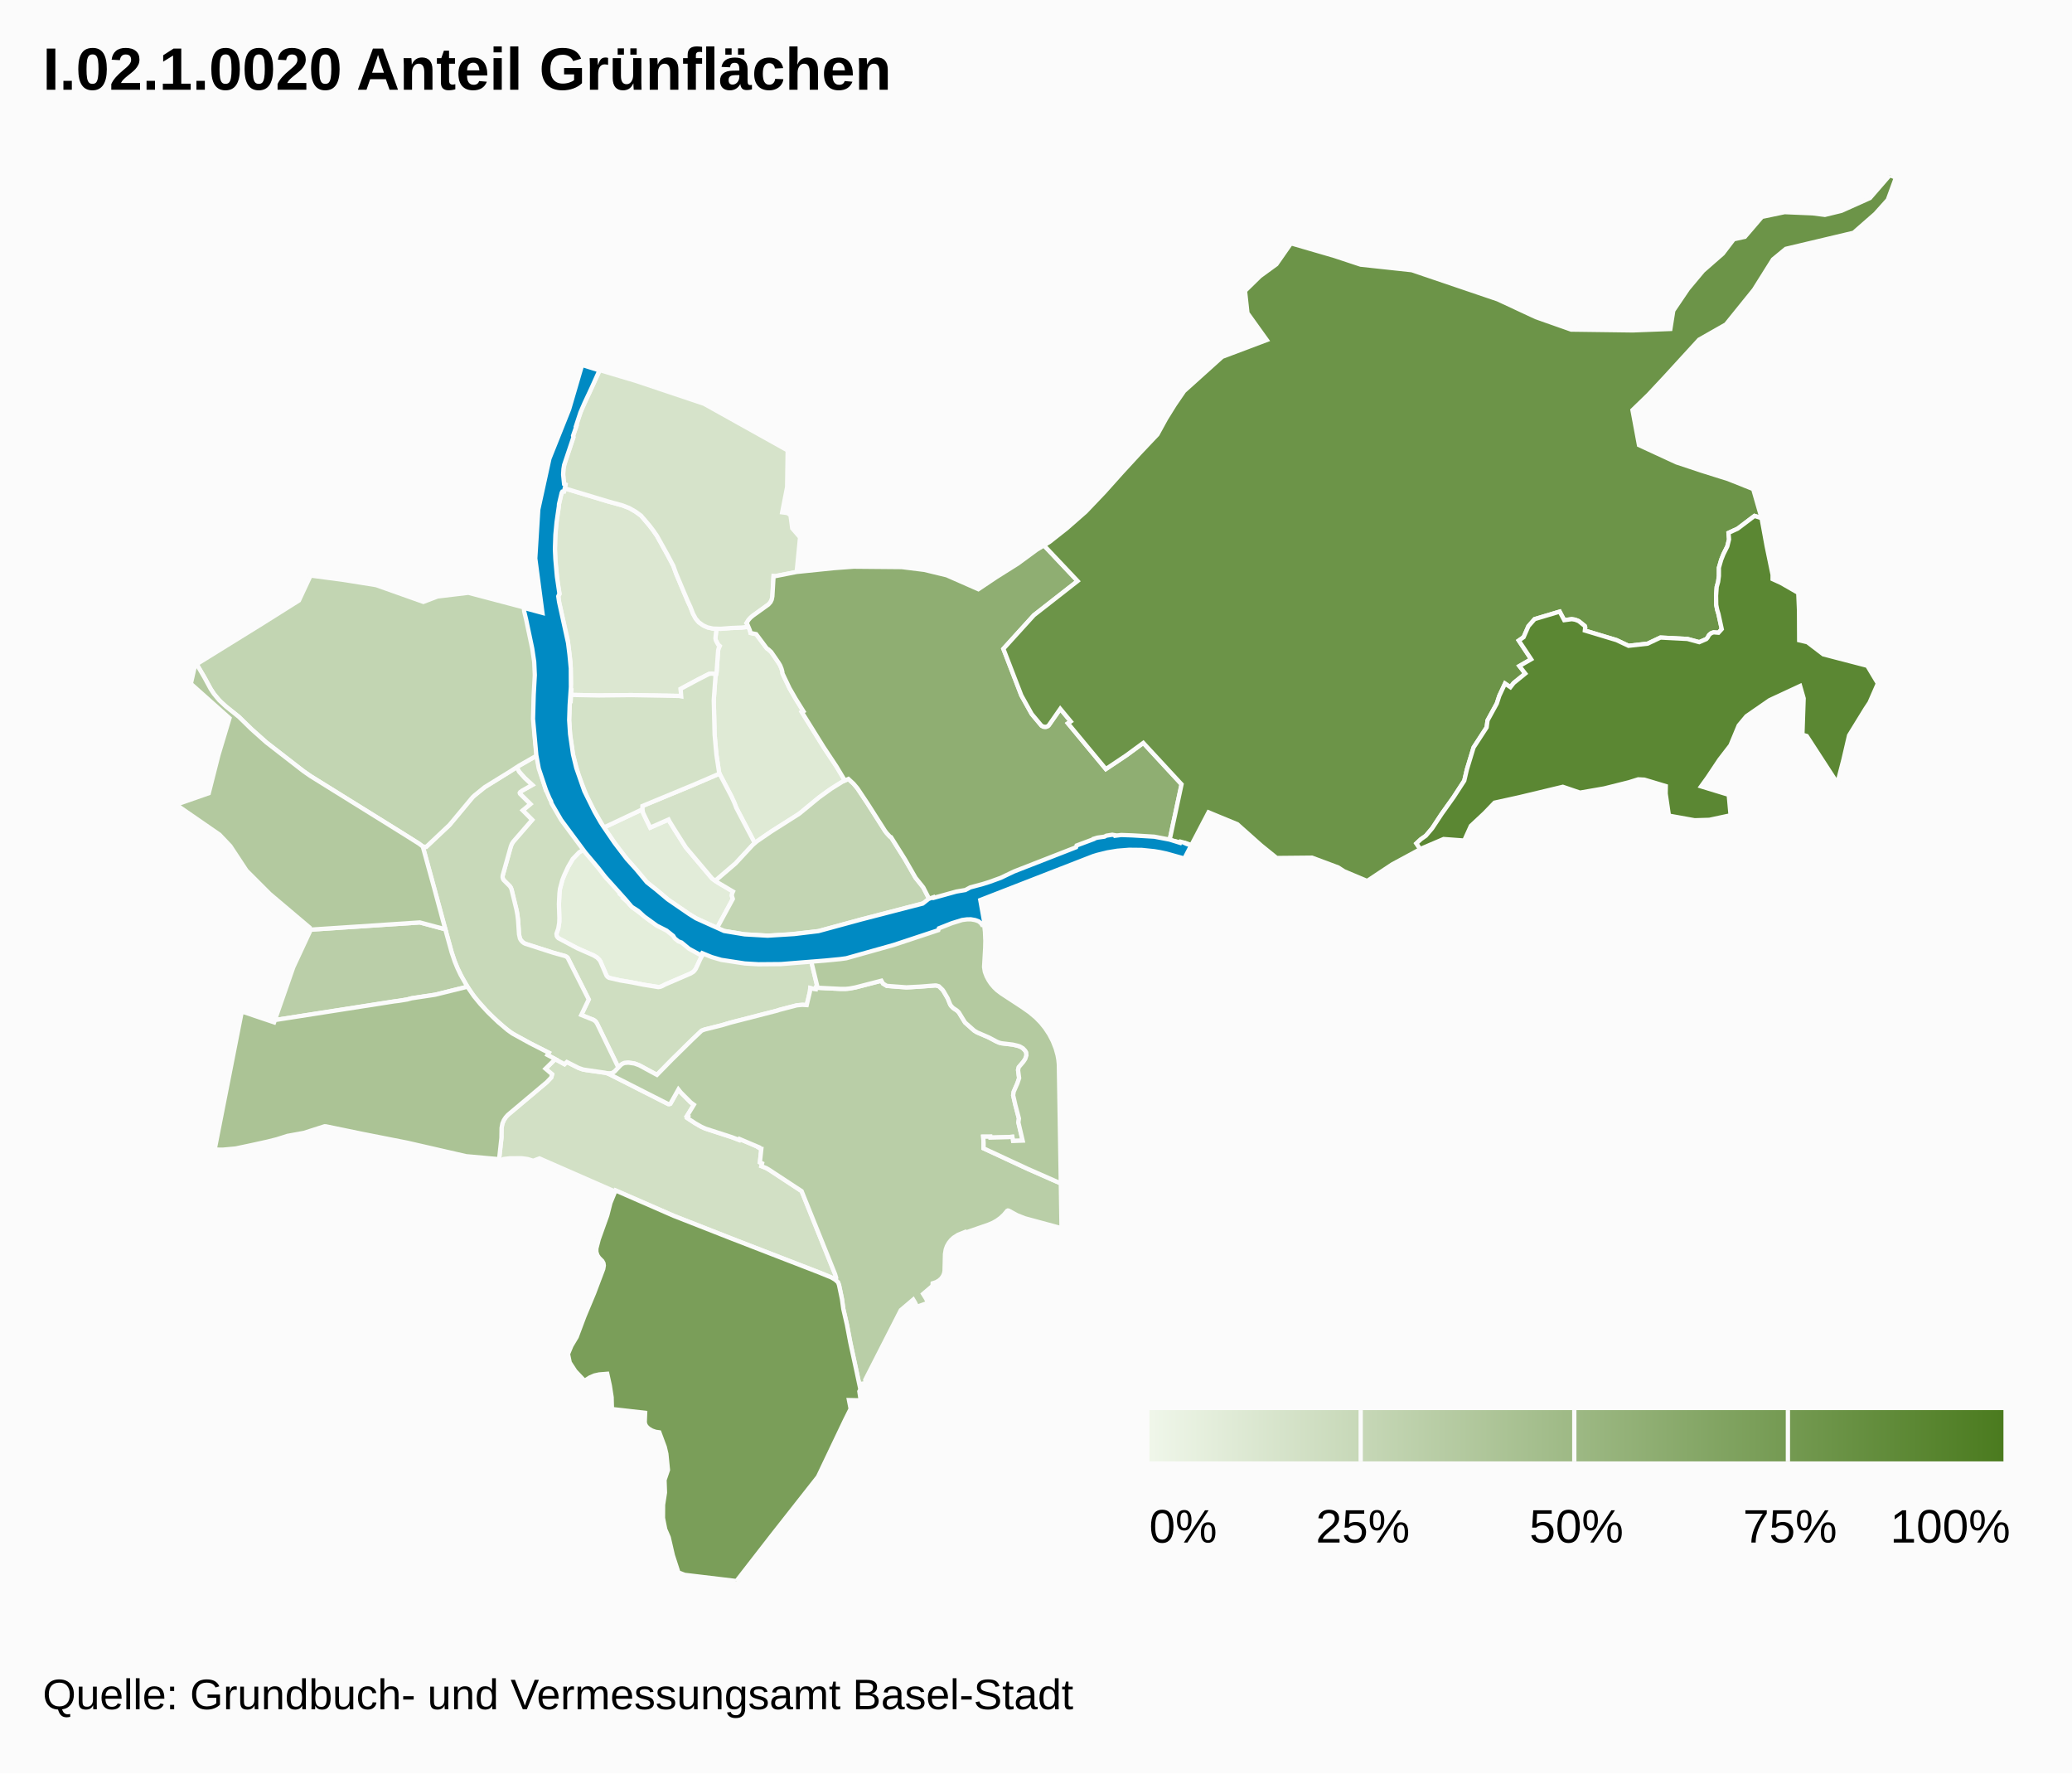
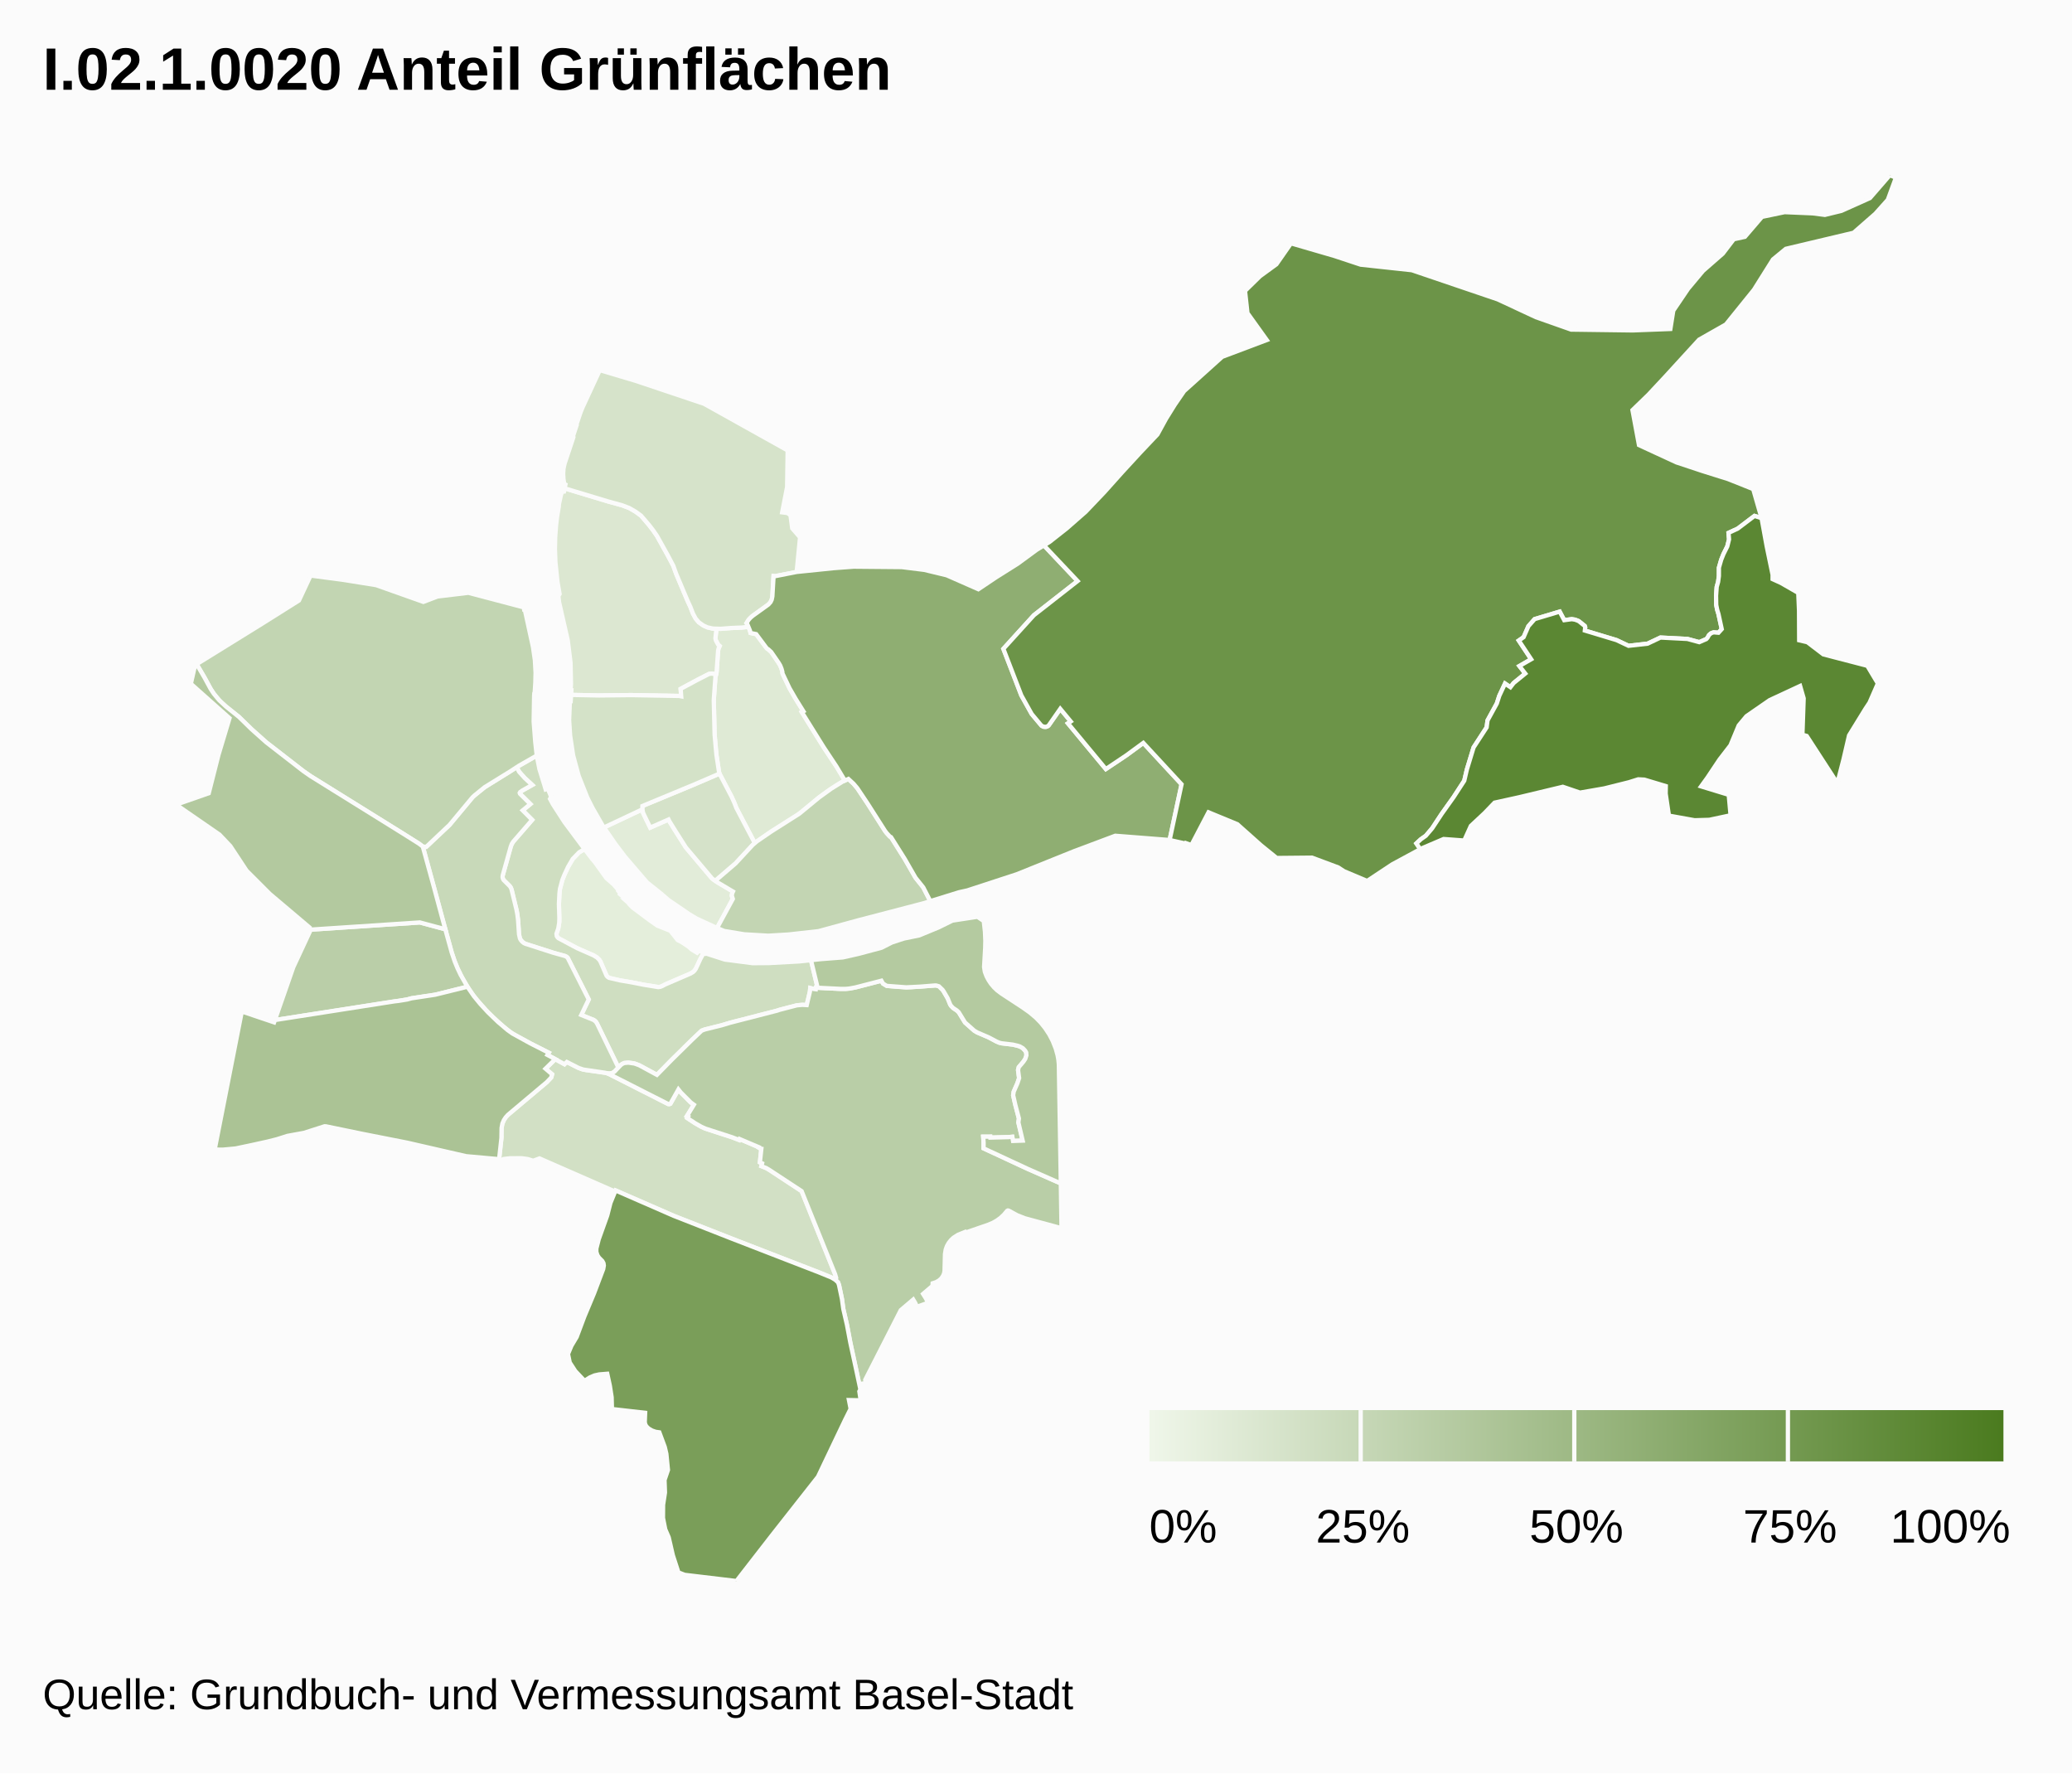
<svg xmlns="http://www.w3.org/2000/svg" class="highcharts-root" width="485" height="415" font-family="Arial" font-size="12">
  <defs>
    <linearGradient x2="1" id="b">
      <stop offset="0" stop-color="#eff6e9" />
      <stop offset="1" stop-color="#4b7b1f" />
    </linearGradient>
    <clipPath id="a">
      <path fill="none" d="M0 0h465v329H0z" />
    </clipPath>
  </defs>
  <rect fill="#fbfbfb" class="highcharts-background" width="485" height="415" rx="0" ry="0" />
  <path fill="none" class="highcharts-plot-background" d="M10 41h465v329H10z" />
  <path fill="none" class="highcharts-plot-border" d="M10 41h465v329H10z" />
  <g class="highcharts-series-group">
    <g class="highcharts-series highcharts-series-0 highcharts-map-series highcharts-color-0 highcharts-tracker" transform="translate(10 41)" clip-path="url(#a)">
      <path fill="#E4EEDB" d="M136.41 169.684l.384.341.05-.035.487.635.735.745 3.958 2.958 1.83 1.288 3.049 1.204 1.72 2.183.919.456 1.545 1.025.835.727 1.258.761.48-.507 1.055.554-.726 1.3-1.127 2.418-.484.614-.758.492-5.928 2.552-.952.484-.508.123-3.658-.567-2.72-.54-2.718-.458-2.408-.535-.385-.182-.34-.347-1.467-3.363-.252-.393-.532-.53-.841-.515-2.967-1.273-1.135-.546-4.066-2.166-.382-.452-.113-.392.017-.31.416-1.154.246-1.691-.1-4 .168-3.062.077-.501.545-2.066.469-1.178.877-1.89 1.096-1.882 1.509-1.555 1.265-.736 1.811 2.355.682.798 2.6 3.63 1.67 1.452 1.277 1.453-.102.13.321.375-.026.298.8.646.555.575-.01.254z" class="highcharts-point highcharts-color-0 highcharts-name-altstadt-grossbasel" stroke="#fbfbfb" vector-effect="non-scaling-stroke" />
      <path fill="#E2ECD9" d="M141.33 150.936l.869 1.744 4.29-1.896.203.416 1.407 2.273 2.447 3.856 6.141 7.268 1.302.918 3.583 2.127-.182.405-.098.565.245.757-3.697 6.802-4.813-2.208-1.64-.982-4.947-3.38-1.67-1.452-3.324-2.653-5.2-6.062-2.198-2.904-2.677-3.883 8.974-4.235.202.846.782 1.678z" class="highcharts-point highcharts-color-0 highcharts-name-altstadt-kleinbasel" stroke="#fbfbfb" vector-effect="non-scaling-stroke" />
      <path fill="#DFEAD5" d="M165.185 105.692l.367.892.134.552 1.314.267 2.292 3.079.281.324.284.168.664.61 1.738 2.528.38.647.295.742.187.67.04.431 1.642 3.448 1.436 2.49 1.814 2.911-.375.193 5.13 8.236 2.997 4.52 1.956 3.265-.474.216-1.389.827-2.373 1.585-1.804 1.325-4.119 3.417-.911.67-6.18 3.9-3.846 2.684-4.316-8.226-.463-1.204-.654-1.434-2.82-5.375-.096-.294-.63-4.169-.415-4.64-.2-8.12.392-5.425.28-1.222.346-4.934.122-.52.245-.538-.361-.33-.509-.938-.076-.248-.048-.313.241-2.234.986.03 2.387-.183 2.578-.112 1.53-.168z" class="highcharts-point highcharts-color-0 highcharts-name-rosental" stroke="#fbfbfb" vector-effect="non-scaling-stroke" />
      <path fill="#DCE7D1" d="M157.618 116.81l-1.031-.173-.605.075-2.714 1.385-3.948 2.12.131 1.745-.49-.095-11.2-.196-7.587.083-6.494-.13.067-1.078-.19-.004.094-1.508-.104-4.93-.646-5.234-2.027-8.906-.174-1.45.285-.495-.49-2.814-.485-4.644-.11-3.015.057-2.836.205-2.772.237-1.984.417-2.512-.002-.379.48-2.178.187-.596.202-.224.332-.029.155-.755 10.117 3.055 3.336.915 1.672.64 1.422.816 1.329.96 1.933 2.268.966 1.261.863 1.262 2.493 4.486 1.306 2.474.656 1.835 2.665 6.32.687 1.485.584 1.516.631 1.181.751.879 1.036.735.983.449 1.252.28.851.027-.24 2.234.047.313.076.248.509.937.361.331-.245.538-.122.52-.346 4.934-.125.63z" class="highcharts-point highcharts-color-0 highcharts-name-klybeck" stroke="#fbfbfb" vector-effect="non-scaling-stroke" />
      <path fill="#D6E3CA" d="M165.185 105.692l-1.531.168-2.578.112-2.387.184-1.837-.057-1.252-.281-.983-.449-1.036-.735-.75-.879-.632-1.181-.584-1.516-.687-1.485-2.665-6.32-.656-1.835-1.306-2.474-2.493-4.486-.863-1.262-.966-1.261-1.933-2.268-1.329-.96-1.422-.815-1.672-.641-3.336-.915-10.117-3.055.183-.89-.283-.15-.178-1.147-.068-1.232.078-1.213.256-1.16 2.062-6.188-.074-.302.772-2.31-.094-.033 1.122-3.314.474-1.136 3.972-8.581 8.346 2.485 16.063 5.384 19.568 10.917-.125 8.544-1.158 5.948 1.222.16.72.496.41 3.092 1.831 2.1-.79 8.097-5.011.987-.394-.04-.281 4.768-.07.444-.19.593-.362.563-.3.302-3.801 2.74-.841.846-.488.78.156.193.288.668z" class="highcharts-point highcharts-color-0 highcharts-name-kleinhüningen" stroke="#fbfbfb" vector-effect="non-scaling-stroke" />
      <path fill="#D5E2C9" d="M162.349 148.063l4.316 8.226-.735.715-3.751 4.057-4.258 3.648-.439.449-.795-.56-6.14-7.269-2.448-3.856-1.407-2.273-.203-.416-4.29 1.896-1.652-3.422-.202-.846.028-.79 11.598-4.809 6.441-2.763 2.82 5.375.654 1.434.463 1.204z" class="highcharts-point highcharts-color-0 highcharts-name-clara" stroke="#fbfbfb" vector-effect="non-scaling-stroke" />
      <path fill="#D4E2C8" d="M157.463 117.402l-.391 5.425.199 8.12.415 4.64.63 4.169.096.294-6.44 2.763-11.6 4.809-.027.79-8.974 4.235-.325-.472-2.333-4.064-1.243-2.467-2.02-5.078-1.29-4.768-.707-4.659-.236-3.625.183-4.439.19.004.09-1.455 6.494.13 7.588-.083 11.2.196.49.095-.132-1.746 3.948-2.119 2.714-1.385.605-.075 1.03.173-.154.592z" class="highcharts-point highcharts-color-0 highcharts-name-matthäus" stroke="#fbfbfb" vector-effect="non-scaling-stroke" />
      <path fill="#D2E0C5" d="M119.97 206.86l2.165 1.191.546-.522 2.585 1.315 1.021.393.91.195 4.575.64.576.176 14.08 7.133.266.009.23-.098 1.876-3.336.549.69 2.334 2.347.737.538-1.62 2.644.26.132-.19.341 1.854 1.219 1.42.812.975.445 6.24 2.019 1.664.642.103-.227 4.452 1.896-.036.075.44.273.233.035-.34 3.18.512.233-.163.651 1.136.459.636.37 7.643 5.02 7.829 19.428.254.763-.03.338-.104.2-.046.05-.468-.322-.749-.37-2.569-1.04-20.5-7.938-13.554-5.32-13.616-5.942-.113.253-17.691-7.752-1.47.548-1.31-.404-1.392-.186-2.723.007-1.531.177-.459.242-.579-.13.553-5.032.034-2.34.19-1.041.345-.797.428-.654.526-.587 9.08-7.637 1.051-1.096.208-.758-1.544-1.31 2.282-2.24z" class="highcharts-point highcharts-color-0 highcharts-name-gundeldingen" stroke="#fbfbfb" vector-effect="non-scaling-stroke" />
      <path fill="#CFDEC1" d="M117.402 142.655l.322 1.09.508-.153.79 1.896-.279.468.693 1.28 2.687 4.162 4.71 6.32-1.265.736-1.51 1.555-1.095 1.883-.877 1.889-.469 1.178-.545 2.066-.124 1.08-.121 2.483.107 3.225-.035 1.138-.218 1.328-.431 1.25.072.517.155.277.226.233 4.387 2.339 3.82 1.677.842.515.532.53.252.393 1.426 3.295.212.276.368.251 2.594.605 2.718.458 2.72.54 3.497.572.504-.07.484-.195.633-.347 5.928-2.552.593-.352.327-.305.322-.449 1.127-2.418.726-1.3.341.166.082-.082 4.522 1.459 6.516.846 3.82-.029 7.105-.385 2.725-.291 1.52 6.287-.336.106-.053.41-.503-.062-.79-.214-.09.866-.744 3.12-1.018-.06-1.299.117-4.052 1.052-.526.183-11.042 2.84-1.972.593-3.937.98-.737.271-2.187 2.075-4.806 4.73-3.483 3.546-4.161-2.253-1.11-.405-.476-.091-.96-.112-.934.088-.52.241-.365.291-.495.532-5.171-10.592-.313-.346-.274-.184-2.934-1.183 1.745-3.638-4.932-9.751-.283-.241-.35-.171-2.67-.74-6.439-2.06-.349-.15-.424-.282-.482-.546-.241-.541-.145-.759-.216-3.244-.277-2.01-1.255-5.24-.185-.444-.217-.32-1.463-1.451-.201-.445-.04-.362.047-.3 1.884-6.726.234-.61.412-.622 4.35-5.004-2.216-2.223 1.798-1.484-2.421-2.399-.07-.205.106-.198.476-.344 2.347-1.317-1.767-1.633-1.29-1.44-.58-1.088 4.689-2.718.642 3.198 1.127 3.634z" class="highcharts-point highcharts-color-0 highcharts-name-vorstädte" stroke="#fbfbfb" vector-effect="non-scaling-stroke" />
      <path fill="#C8D9B9" d="M109.565 157.108l-1.884 6.726-.045.415.071.358.168.334 1.463 1.451.217.32.185.444 1.15 4.728.233 1.264.149 1.258.216 3.244.213.96.173.34.344.423.374.296.344.184 6.632 2.134 2.67.74.35.172.283.24 4.932 9.752-1.745 3.638 2.934 1.183.503.415.315.522 4.94 10.185-.897.936-.492.328-.344.1-.59.03-.844-.186-5.06-.742-1.073-.37-2.77-1.401-.545.522-3.994-2.17.31-.514-4.293-2.182-3.418-1.844-1.146-.702-1.614-1.259-2.662-2.392-1.554-1.57-2.153-2.428-1.133-1.467-1.071-1.605-1.224-2.097-1.077-2.195-.736-1.803-.642-1.927-6.764-24.784.814.07 5.45-5.138 5.378-6.458.436-.416 2.427-1.964 7.475-4.665.58 1.088 1.29 1.44 1.767 1.633-2.347 1.317-.476.344-.107.198.071.205 2.42 2.4-1.797 1.483 2.216 2.223-4.433 5.108-.329.518-.234.61z" class="highcharts-point highcharts-color-0 highcharts-name-am-ring" stroke="#fbfbfb" vector-effect="non-scaling-stroke" />
      <path fill="#C3D5B3" d="M174.544 177.7l-4.71.281-5.598-.328-4.716-.778-1.68-.704 3.697-6.802-.245-.757.098-.565.182-.405-3.583-2.127-.507-.357.439-.45 4.258-3.647 4.002-4.322.971-.832 3.36-2.302 6.572-4.176 4.637-3.811 2.843-2.047 2.723-1.69 1.297-.59 1.214 1.124.885 1.047 2.373 3.553 4.092 6.418.392.517.767.836.251.117 3.218 5.112 2.529 4.398 1.804 2.256 1.655 3.222-1.64.507-15.326 3.999-9.214 2.52-7.04.783z" class="highcharts-point highcharts-color-0 highcharts-name-wettstein" stroke="#fbfbfb" vector-effect="non-scaling-stroke" />
      <path fill="#C2D5B2" d="M78.046 95.937l11.05 3.919 3.323-1.265 7.221-.865 12.99 3.424.057.462.125-.012.105.413 1.84 8.419.444 3.055.163 2.956-.06 2.357-.14 2.171-.096.238-.049.717-.101 5.95.362 4.695.353 3.252-4.132 2.357-2.132 1.384-5.9 3.642-2.427 1.964-.436.416-5.379 6.458-5.45 5.138-.813-.07-.87-.662-3.713-2.34-21.688-13.478-1.712-1.192-8.677-6.731-3.433-3.062-2.953-2.884-3.03-2.423-1.055-.935-.865-.917-.89-1.097-.742-1.12-1.468-2.703-1.833-3.133 15.322-9.482 8.618-5.42 2.73-5.84 7.743 1.026 7.598 1.218z" class="highcharts-point highcharts-color-0 highcharts-name-st.-johann" stroke="#fbfbfb" vector-effect="non-scaling-stroke" />
      <path fill="#BACEA8" d="M54.666 197.667l-.32.05 4.315-12.388 3.956-8.492-.037-.272 25.687-1.694 5.963 1.6 1.498 5.425.723 2.14.655 1.59.72 1.514 1.58 2.778-7.542 1.87-5.533.836-1.03.28-1.98.32-28.655 4.443z" class="highcharts-point highcharts-color-0 highcharts-name-gotthelf" stroke="#fbfbfb" vector-effect="non-scaling-stroke" />
      <path fill="#B9CEA7" d="M199.82 189.912l2.3.152 1.044-.032 5.728-.413.259.012.621.182.847.817.264.369.95 1.638.586 1.445.225.335.455.476.875.58.445.42 1.466 2.392 2.136 1.896.698.426 2.697 1.155 1.899 1.007.6.25.551.137 2.592.306 1.031.24.653.205.395.199.31.221.522.557.243.436.043.663-.086.379-.186.453-.415.627-1.103 1.306-.165.673.25 1.881-.39 1.177-.88 2.009-.124.838.502 2.226.847 3.218-.128.906 1 4.254-2.252.08-.181-.978-.926.083-4.2.11-.022-.224-1.656.013.094 1.389-.007 1.338 10.288 4.782 7.794 3.429.164 10.477-8.585-2.323-1.784-.703-1.984-1.083-.195-.037-.184.084-.744.891-.827.768-.852.619-.888.504-1.073.46-5.408 1.865-.077-.151-1.628.658-1.043.665-.595.552-.53.667-.415.737-.289.792-.179 1.077-.1 3.972-.114.578-.243.585-.421.595-.556.49-.685.383-.764.245-.036.607-2.209 1.88.642 1.025.539 1.045-2.59.936-.463-.962-.43-.72-2.915 2.48-8.318 16.304.124.783-1.149.147.164.755-.277.541-2.358-10.953-.786-4.151-.86-3.742-.31-2.296-.687-3.273-.22-.608-.63-.588.122-.17.067-.303-.262-.878-7.829-19.428-7.643-5.02-.636-.37-1.136-.459.163-.65-.512-.234.34-3.18-.233-.035-.44-.273.036-.075-4.452-1.896-.103.227-1.663-.642-6.241-2.02-.975-.444-1.42-.812-1.853-1.219.189-.341-.26-.132 1.62-2.644-.737-.538-2.334-2.347-.549-.69-1.876 3.336-.23.098-.266-.009-13.835-7.027-.446-.178.532.053.682-.13.492-.33 1.392-1.467.364-.29.52-.242.936-.088 1.435.203 1.11.405 4.161 2.253 3.483-3.547 4.806-4.73 2.187-2.074.737-.27 3.937-.98 1.972-.594 11.042-2.84.526-.183 4.052-1.052 1.299-.117 1.018.06.743-3.12.092-.866.79.214.502.063.053-.411.552.071 5.224.26 1.203-.008.854-.078 1.399-.26 6.074-1.57.372.668.88.536 2.252.197z" class="highcharts-point highcharts-color-0 highcharts-name-st.-alban" stroke="#fbfbfb" vector-effect="non-scaling-stroke" />
      <path fill="#B4CAA0" d="M229.358 194.756l1.687 1.196 1.47 1.244 1.13 1.17 1.012 1.26.951 1.441.82 1.572.69 1.757.43 1.537.19 1.06.106 1.065.465 27.894-7.794-3.43-10.288-4.781.007-1.338-.094-1.39 1.656-.012.022.225 4.2-.111.926-.083.18.977 2.252-.079-.999-4.254.128-.906-.847-3.218-.502-2.226.124-.838.88-2.009.39-1.177-.25-1.88.165-.674 1.103-1.306.415-.627.272-.832-.043-.663-.243-.436-.522-.557-.705-.42-.653-.205-1.03-.24-2.593-.306-.55-.137-.601-.25-1.9-1.007-2.696-1.155-.698-.426-2.136-1.896-1.466-2.392-.445-.42-.875-.58-.455-.476-.225-.335-.587-1.445-.95-1.638-.263-.369-.847-.817-.621-.182-.26-.012-3.526.282-3.245.163-4.553-.349-.879-.536-.372-.668-6.074 1.57-1.4.26-.853.078-1.203.008-5.224-.26-.552-.071.335-.106-1.519-6.287 2.284-.244 5.192-.405 3.75-.848 5.298-1.418 2.426-1.228 2.785-.915 3.608-.74 4.497-1.857 3.276-1.607 5.852-.894 1.483 1.008.275 2.492.09 2.109-.036 1.682-.257 4.46.177 1.122.407 1.082.496.92.545.812.69.818.72.69 1.001.762 4.973 3.252z" class="highcharts-point highcharts-color-0 highcharts-name-breite" stroke="#fbfbfb" vector-effect="non-scaling-stroke" />
      <path fill="#B3C99F" d="M91.62 166.78l2.61 9.692-5.963-1.601-25.687 1.694-.062-.46-9.355-7.91-5.448-5.45-3.794-5.751-2.528-2.666-10.17-7.02 7.641-2.675 2.265-8.934 2.596-8.634-9.05-8.052.988-4.349.378-.22 1.827 3.124 1.468 2.704.742 1.12 1.236 1.483 1.574 1.465 3.03 2.423 2.953 2.884 3.433 3.062 8.677 6.73 1.712 1.193 21.688 13.479 3.714 2.339.869.662 2.656 9.668z" class="highcharts-point highcharts-color-0 highcharts-name-iselin" stroke="#fbfbfb" vector-effect="non-scaling-stroke" />
      <path fill="#ABC395" d="M106.556 198.143l2.246 1.912 1.128.806 4.228 2.324 4.293 2.182-.31.515 1.83.977-2.282 2.24 1.544 1.311-.208.758-1.051 1.096-9.08 7.637-.526.587-.428.654-.345.797-.19 1.04-.034 2.341-.553 5.031-.55-.124-7.154-.647-13.795-3.16-10.608-2.091-8.422-1.74-.317-.012-4.831 1.546-3.832.698-2.484.787-2.211.557-3.765.831-3.704.78-2.945.273-1.951-.015 6.354-32.321 7.557 2.541.187-.537 27.941-4.37 1.032-.122 1.982-.32 1.029-.28 5.533-.837 7.543-1.87 1.514 2.197 1.512 1.84 1.822 1.974 2.3 2.214z" class="highcharts-point highcharts-color-0 highcharts-name-bachletten" stroke="#fbfbfb" vector-effect="non-scaling-stroke" />
      <path fill="#8FAE72" d="M242.24 94.976l-10.234 8.001-7.142 7.865 4.2 10.89 2.432 4.361 2.327 2.757.377.2.438.07.426-.082.342-.21 2.776-3.946 2.452 2.956-.655.442 8.871 10.696 4.783-3.202 3.985-2.915 8.955 9.682-2.794 13.043-12.725-.998-9.617 3.604-13.439 5.408-11.574 3.782-1.942.43-6.718 2.08-1.655-3.221-1.804-2.256-2.529-4.398-3.07-4.885-.148-.227-.251-.117-.767-.836-.392-.517-4.092-6.418-2.373-3.553-.885-1.047-1.214-1.125-.823.375-1.956-3.265-2.996-4.52-5.13-8.236.374-.193-1.814-2.91-1.436-2.49-1.641-3.449-.041-.43-.187-.671-.295-.742-.38-.647-1.738-2.527-.664-.611-.284-.168-.28-.324-2.293-3.08-1.314-.266-.16-.619-.563-1.363-.222-.322.488-.78.445-.5.547-.46 3.65-2.627.5-.572.269-.564.153-.766.28-4.768.395.04 5.01-.987 8.745-.896 4.599-.341 11.253.1 5.29.657 5.226 1.263 7.415 3.263 4.142-2.779 5.099-3.21 4.413-3.24 1.694-1.032 7.885 8.343z" class="highcharts-point highcharts-color-0 highcharts-name-hirzbrunnen" stroke="#fbfbfb" vector-effect="non-scaling-stroke" />
      <path fill="#7A9E59" d="M190.434 279.636l.958 4.504-.243.478.313 2.093-2.749-.061.398 2.043-1.296 2.595-6.342 13.305-10.846 13.79L162.385 329l-12.09-1.443-1.493-.562-1.307-4.025-.966-4.187-.812-1.882-.53-2.67.024-3.057.442-2.878-.103-2.943.801-2.34-.373-3.777-.376-1.613-1.27-3.421-.852-.123-.86-.298-.816-.485-.52-.508-.243-.443-.117-.507.087-2.202-7.768-.887-.072-2.753-.421-2.71-.606-2.79-1.88.15-1.1.241-1.062.448-1.281.81-2.165-2.293-1.298-2.002-.405-1.973.795-1.913 1.24-2.085 1.788-4.767 2.276-5.444 2.15-5.689.138-.822-.08-.546-.27-.503-.773-.78-.38-.579-.247-.77.002-.787.556-2.17 1.987-5.557.755-2.95 1.196-2.918 13.616 5.942 13.554 5.32 20.5 7.938 2.871 1.176.88.528.664.616.22.608.686 3.273.311 2.296.86 3.742.786 4.15 1.4 6.45z" class="highcharts-point highcharts-color-0 highcharts-name-bruderholz" stroke="#fbfbfb" vector-effect="non-scaling-stroke" />
      <path fill="#6C9448" d="M428.963 9.018l-5.093 4.453-15.86 3.76-3.006 2.477-4.457 7.095-6.556 8.117-6.282 3.566-7.842 8.57-4.028 4.316-3.723 3.605 1.525 8.184 8.774 4.052 5.995 1.99 6.102 1.918 5.865 2.34 1.958 6.808-1.653-.532-3.94 2.978-2.142.99.124 1.52-.409 1.643-.894 1.8-.532 1.325-.534 1.857-.008 1.947-.18 1.364-.33 1.184-.148 2.063.036 2.152.217 1.124.306 1.014.767 3.528-.768.85-1.11-.095-.632.229-.454.385-.386.678-.27.291-1.646.716-2.77-.753-6.305-.323-3.024 1.432-4.457.496-2.81-1.33-7.412-2.238.082-.763-.107-.316-1.346-1.079-.22-.12-.707-.268-.775-.12-1.756.239-1.063-2.003-5.866 1.756-1.453 1.655-1.122 2.568-1.129.79 2.9 4.377-2.756 1.586 1.37 1.762-2.726 2.22-.75.974-1.26-.854-1.347 2.885-.574 1.782-2.175 3.968-.21 1.626-3.055 4.697-1.57 5.161-.613 2.626-2.486 3.825-2.792 3.921-2.221 3.371-1.494 1.759-1.18.834-1.032.96.919 1.343-6.561 3.547-5.883 3.894-5.408-2.28-1.363-.888-6.129-2.287-8.269.08-3.657-2.96-5.56-4.948-6.746-2.785-4.01 7.669-1.272-.454-.051.112-3.769-.842 2.794-13.043-8.955-9.682-3.985 2.915-4.783 3.202-8.871-10.696.655-.442-2.452-2.956-2.664 3.827-.3.256-.37.134-.597-.033-.509-.283-2.246-2.69-2.432-4.36-4.2-10.891 7.142-7.865 10.233-8.001-7.885-8.343 1.312-.8 4.024-3.17 4.437-3.886 4.391-4.609 4.114-4.598 4.183-4.547 4.117-4.354 2.008-3.664 2.04-3.279 2.186-3.188 8.922-8.031 10.434-3.935-4.526-6.312-.568-5.176 3.51-3.44 3.838-2.8 3.417-4.898 10.113 2.941 6.191 2.05 11.967 1.295 20.1 6.823 8.967 4.178 8.229 2.9 14.423.19 8.808-.336.68-4.282 3.46-5.112 3.512-4.2 4.626-4.044 2.56-3.358 2.609-.569 4.003-4.673 5.29-1.104 6.548.28 2.876.366 3.876-.947 6.683-2.997L432.354 0l1.423.575-1.89 5.173-2.924 3.27z" class="highcharts-point highcharts-color-0 highcharts-name-riehen" stroke="#fbfbfb" vector-effect="non-scaling-stroke" />
      <path fill="#5B8733" d="M411.119 105.359l.017 3.485 1.914.443 3.746 2.855 10.29 2.67 2.476 4.138-1.957 4.48-.937 1.414-3.85 6.253-1.3 5.592-1.441 5.588-7.171-11.048-1.006-.282.291-8.519-.832-2.896-7.122 3.309-5.44 3.759-1.81 2.17-1.935 4.657-2.556 3.315-2.82 4.221-1.495 2.071 6.465 1.973.433 4.79-4.972 1.064-3.438.1-6.018-1.085-.761-5.148.03-1.764-5.026-1.51-1.43-.07-2.192.686-5.765 1.439-5.676.986-4.015-1.366-10.181 2.436-5.801 1.278-2.382 2.474-3.167 2.96-1.548 3.43-4.826-.357-5.044 2.154-.41.222-.92-1.343 1.033-.96 1.18-.834 1.494-1.759 2.22-3.37 2.793-3.922 2.486-3.825.613-2.626 1.57-5.16 3.055-4.698.21-1.626 2.175-3.968.574-1.782 1.347-2.885 1.26.854.75-.973 2.726-2.22-1.37-1.763 2.755-1.586-2.899-4.376 1.13-.791 1.12-2.568 1.454-1.655 5.866-1.756 1.063 2.003 1.756-.239.775.12.707.268.22.12 1.346 1.079.107.316-.082.763 7.412 2.237 2.81 1.331 4.457-.496 3.024-1.432 6.304.323 2.771.753 1.647-.716.28-.309.358-.64.4-.362.347-.175.356-.097 1.11.095.768-.85-.767-3.528-.306-1.014-.217-1.124-.036-2.152.148-2.063.33-1.184.18-1.364.008-1.947.534-1.857.532-1.325.894-1.8.409-1.644-.124-1.52 2.143-.989 3.94-2.978 1.652.532 1.198 6.567 1.385 6.679-.003 1.016 1.985.907 4.024 2.314.178 4.147.017 3.46z" class="highcharts-point highcharts-color-0 highcharts-name-bettingen" stroke="#fbfbfb" vector-effect="non-scaling-stroke" />
-     </g>
-     <g class="highcharts-series highcharts-series-1 highcharts-map-series highcharts-color-undefined highcharts-tracker" transform="translate(10 41)" clip-path="url(#a)">
-       <path fill="#008AC3" d="M128.422 49.894l-1.602 3.41-.976 2.265-1.014 3.11.097.044-.79 2.25.085.345-2.18 6.507-.156.961-.072 1.29.22 2.181.352.144-.363 1.606-.403.042-.14.244-.635 2.695-.03.517-.537 3.714-.277 2.94-.109 3.356.106 2.352.356 4.031.591 4.046-.273.602.196 1.334 2.102 9.602.338 2.738.303 3.214.018 4.346-.286 4.219-.115 3.526.212 3.257.683 4.749.769 3.186 1.889 5.422 2.38 4.807 1.423 2.485.657 1.016 2.59 3.793 2.892 3.785 2.218 2.457 2.487 3.002 2.186 1.726 2.688 2.257 5.01 3.437 1.609 1.007 6.585 2.968 4.79.783 5.384.312 6.258-.39 5.631-.678 10.05-2.735 14.368-3.715 1.367-1.083 1.175-.414.068.145 5.264-1.458 2.104-.358 1.142-.614 2.943-.791 1.545-.487 2.637-.955 3.133-1.497 14.506-5.66.13-.416 3.963-1.478.014-.09.889-.27 1.66-.232.457-.235 1.365-.214.637.11.048.127 1.427-.178 2.665.096 5.063.302 3.564.676 2.479.769.12-.272.561.146.893.401 1.014.294-1.594 3.098-4.182-1.167-1.476-.318-1.411-.238-2.883-.293-2.977-.031-2.757.22-2.307.378-2.422.595-.957.296-26.397 10.269 1.036 5.786-.61.055-.24-.38-.563-.473-.788-.292-1.036-.183-.944.016-1.094.143-2.433.756-3.015 1.19-.13.435-10.452 3.459-11.085 3.114-1.425.196-3.465.338-10.406.832-5.256.044-3.204-.187-5.51-.844-2.25-.657-2.226-.91-.283.489-2.798-1.528-1.749-1.453-.767-.291-.833-.69-.353-.581-1.557-1.235-2.262-1.146-2.956-2.144-1.424-1.308-1.5-.963-1.451-1.706-4.778-5.319-1.57-2.015-3.052-3.63-5.679-7.657-2.263-3.9-.087-.436-.383-.743-.815-1.923-1.686-5.023-.578-3.136-.77-8.501.163-5.672.253-4.585-.14-3.08-.459-3.1-1.426-6.78-.461-1.94-.053-.809 4.328 1.174-1.677-12.753.705-11.447 2.607-11.9 4.602-11.513 3.048-10.411 4.059 1.269-1.894 4.213z" class="highcharts-point" stroke="#fbfbfb" vector-effect="non-scaling-stroke" />
    </g>
  </g>
  <text x="10" class="highcharts-title" y="21" color="#000" font-size="14" font-weight="700">
    <tspan>I.02.1.0020 Anteil Grünflächen</tspan>
  </text>
  <g class="highcharts-legend" transform="translate(43 323)">
    <rect fill="none" class="highcharts-legend-box" rx="0" ry="0" width="432" height="47" />
    <g class="highcharts-legend-item highcharts-undefined-series highcharts-color-undefined">
      <path fill="url(#b)" d="M0 4h200v12H0z" transform="translate(226 3)" />
      <g class="highcharts-grid highcharts-coloraxis-grid">
        <path fill="none" stroke="#fbfbfb" class="highcharts-grid-line" d="M225.5 7v12m50-12v12m50-12v12m50-12v12m51-12v12" />
      </g>
      <g class="highcharts-axis highcharts-coloraxis">
        <path fill="none" class="highcharts-axis-line" d="M226 19h200" />
      </g>
      <g class="highcharts-axis-labels highcharts-coloraxis-labels" text-anchor="middle" color="#000" cursor="default" font-size="11">
        <text x="7.938" y="35" transform="translate(226 3)">
                    0%
                </text>
        <text x="50" y="35" transform="translate(226 3)">
                    25%
                </text>
        <text x="100" y="35" transform="translate(226 3)">
                    50%
                </text>
        <text x="150" y="35" transform="translate(226 3)">
                    75%
                </text>
        <text x="187.5" y="35" transform="translate(226 3)">
          <tspan>100%</tspan>
        </text>
      </g>
    </g>
  </g>
  <text x="10" class="highcharts-credits" y="400" cursor="default" color="#000" font-size="10">
    <tspan>Quelle: Grundbuch- und Vermessungsamt Basel-Stadt</tspan>
  </text>
</svg>
